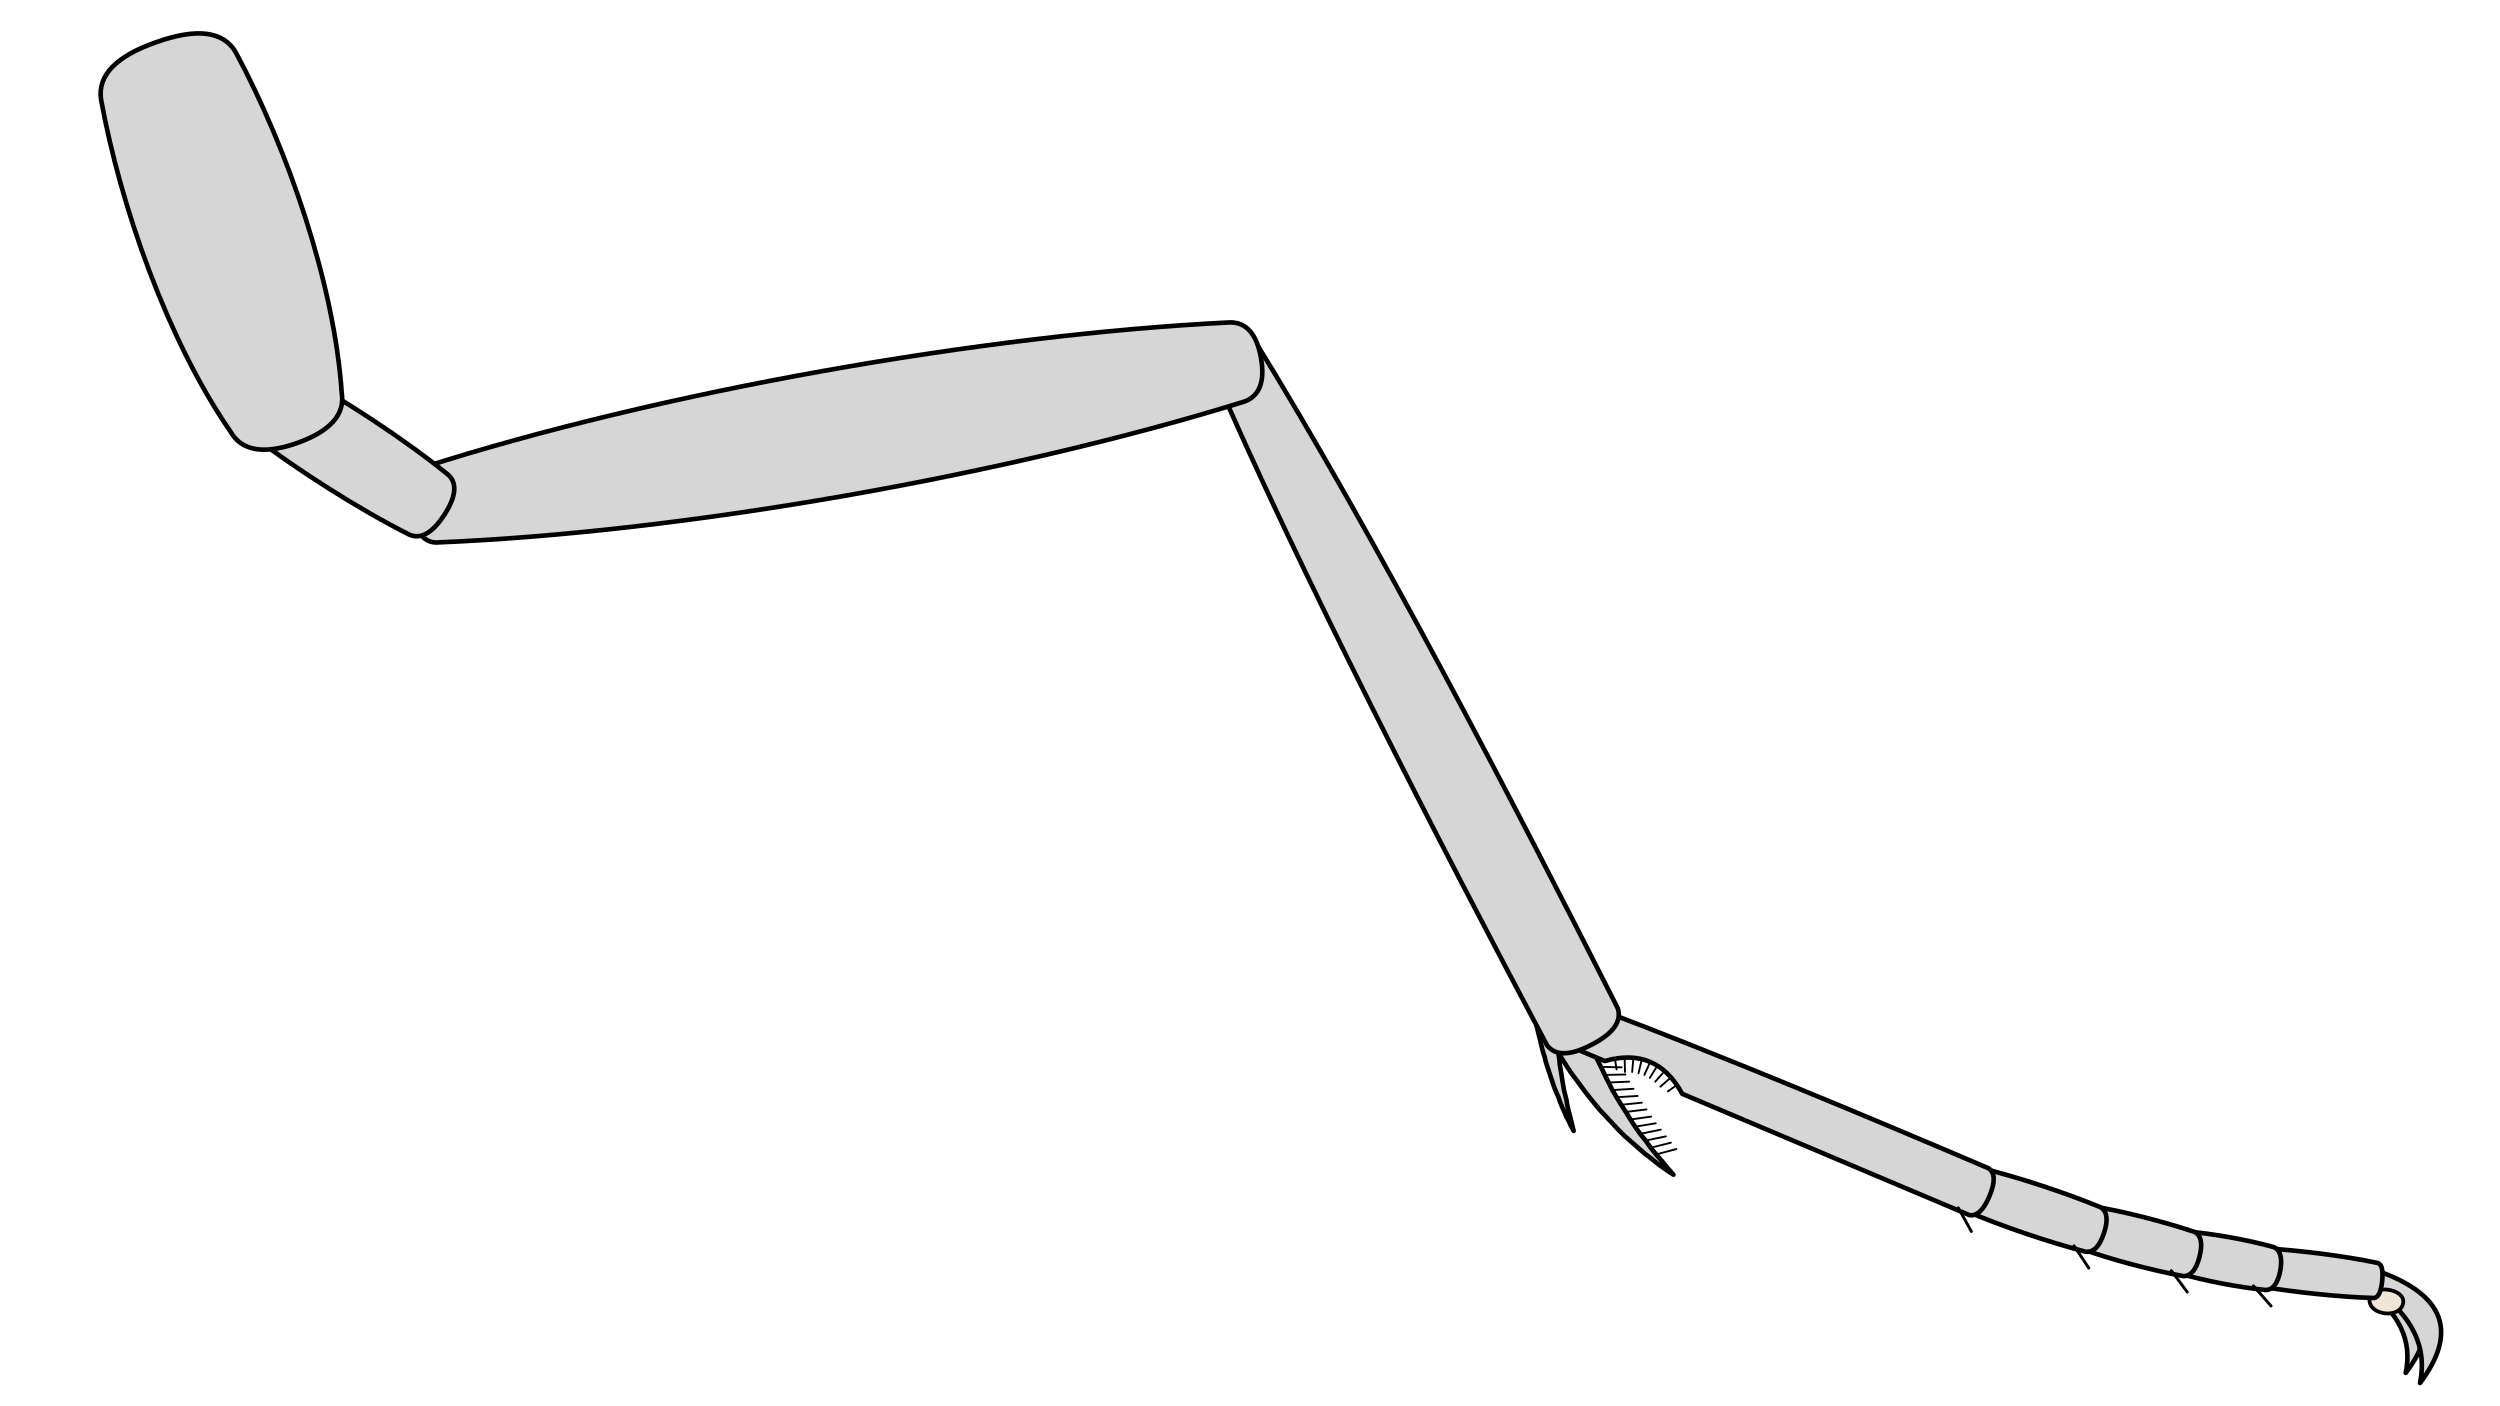
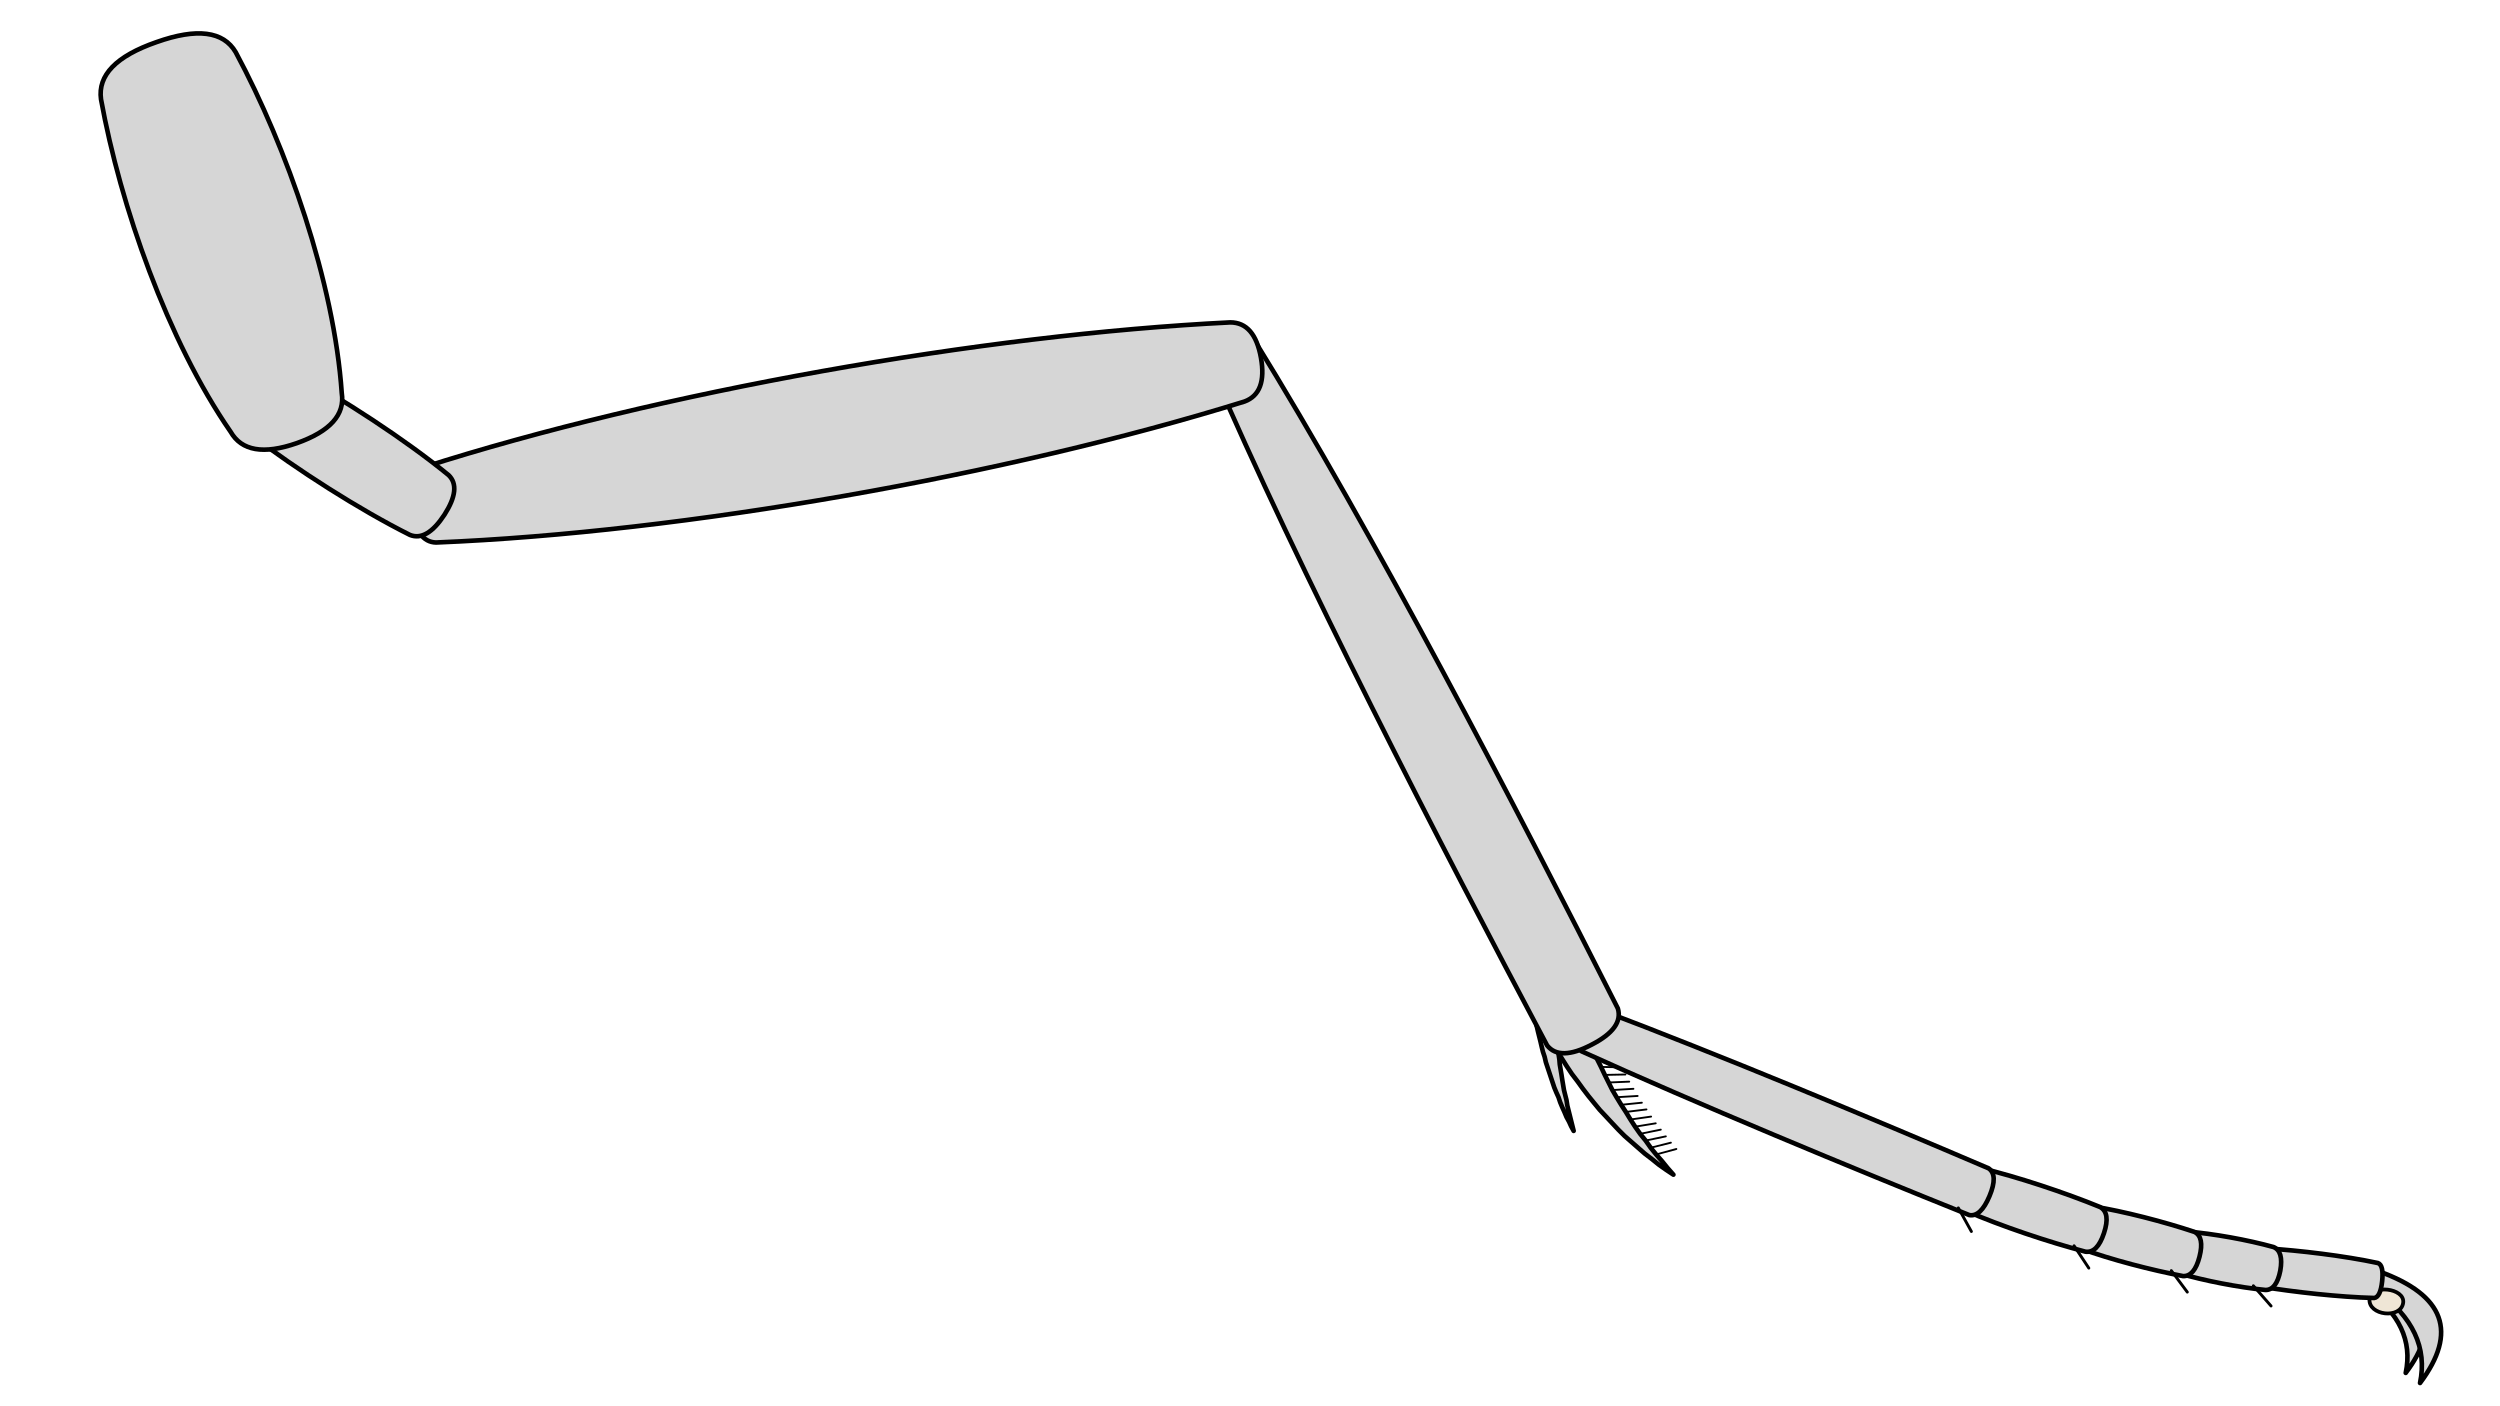
<svg xmlns="http://www.w3.org/2000/svg" viewBox="56 40 594 334" role="group" aria-label="Planche : patte d'ouvrière">
  <path data-part="eperon" style="fill:#d6d6d6;stroke:#000000;stroke-width:1.1;stroke-linejoin:round" d="M420.4 279.9 L420.6 281.2 L420.9 282.4 L421.1 283.7 L421.4 285.0 L421.7 286.2 L422.0 287.4 L422.3 288.7 L422.6 289.9 L423.0 291.1 L423.3 292.4 L423.7 293.6 L424.1 294.8 L424.5 296.0 L424.9 297.2 L425.3 298.4 L425.8 299.6 L426.3 300.7 L426.7 301.9 L427.2 303.1 L427.7 304.2 L428.2 305.4 L428.8 306.5 L429.3 307.6 L429.9 308.7 L429.6 307.5 L429.3 306.3 L429.0 305.1 L428.7 303.9 L428.4 302.7 L428.2 301.4 L427.9 300.2 L427.6 299.0 L427.4 297.8 L427.2 296.6 L427.0 295.3 L426.8 294.1 L426.6 292.9 L426.5 291.7 L426.3 290.4 L426.2 289.2 L426.0 288.0 L425.9 286.8 L425.8 285.5 L425.8 284.3 L425.7 283.1 L425.6 281.9 L425.6 280.6 L425.6 279.4 Z" />
  <path data-part="eperon" style="fill:#d6d6d6;stroke:#000000;stroke-width:1.1;stroke-linejoin:round" d="M421.0 280.0 L421.9 282.0 L422.9 284.0 L423.9 285.9 L424.9 287.8 L426.0 289.7 L427.1 291.5 L428.3 293.4 L429.5 295.2 L430.8 296.9 L432.1 298.7 L433.4 300.4 L434.7 302.0 L436.1 303.7 L437.6 305.3 L439.0 306.8 L440.5 308.4 L442.0 309.9 L443.6 311.3 L445.2 312.7 L446.8 314.1 L448.5 315.4 L450.1 316.7 L451.8 317.9 L453.6 319.1 L452.2 317.5 L450.9 315.9 L449.5 314.3 L448.2 312.7 L447.0 311.0 L445.7 309.4 L444.5 307.7 L443.4 306.0 L442.3 304.2 L441.2 302.5 L440.1 300.7 L439.1 299.0 L438.2 297.2 L437.3 295.4 L436.4 293.5 L435.5 291.7 L434.7 289.8 L434.0 288.0 L433.3 286.1 L432.6 284.2 L432.0 282.3 L431.4 280.4 L430.8 278.5 L430.3 276.6 Z" />
  <path pointer-events="none" style="fill:none;stroke:#000000;stroke-width:0.45;stroke-linecap:round" d="M436.4 293.5 L441.3 293.6 M437.3 295.4 L442.2 295.3 M438.2 297.2 L443.1 297.0 M439.1 299.0 L444.1 298.7 M440.1 300.7 L445.1 300.4 M441.2 302.5 L446.1 302.0 M442.3 304.2 L447.2 303.6 M443.4 306.0 L448.3 305.3 M444.5 307.7 L449.4 306.9 M445.7 309.4 L450.6 308.4 M447.0 311.0 L451.8 310.0 M448.2 312.7 L453.0 311.5 M449.5 314.3 L454.3 313.0 " />
  <path data-part="griffe" style="fill:#d6d6d6;stroke:#000000;stroke-width:1.1;stroke-linejoin:round" d="M618.8 341.8 Q640.1 349.7 627.6 366.2 Q630.0 354.8 618.3 346.4 Z" />
  <path data-part="griffe" style="fill:#d6d6d6;stroke:#000000;stroke-width:1.1;stroke-linejoin:round" d="M621.3 342.1 Q644.6 350.5 631.0 368.6 Q633.6 356.1 620.8 346.7 Z" />
  <path data-part="arolium" style="fill:#efe6d6;stroke:#000000;stroke-width:0.9" d="M619.0 348.6 C618.6 352.6 626.5 353.5 627.0 349.5 C627.4 346.0 619.4 345.1 619.0 348.6 Z" />
  <path data-part="pretarse" style="fill:#d6d6d6;stroke:#000000;stroke-width:1.1;stroke-linejoin:round" d="M593.2 345.7 C601.2 347.0 611.9 348.2 620.1 348.4 Q621.6 348.2 622.0 344.4 Q622.4 340.6 621.0 340.1 C613.1 338.4 602.3 337.1 594.3 336.6 Q592.1 336.8 591.7 340.9 Q591.2 345.0 593.2 345.7 Z" />
  <path data-part="tarse" style="fill:#d6d6d6;stroke:#000000;stroke-width:1.1;stroke-linejoin:round" d="M573.6 342.5 C579.7 344.3 588.0 345.9 594.3 346.5 Q596.9 346.5 597.8 341.9 Q598.6 337.3 596.2 336.3 C590.1 334.6 581.8 333.1 575.5 332.6 Q573.2 332.7 572.4 337.2 Q571.5 341.6 573.6 342.5 Z" />
  <path data-part="tarse" style="fill:#d6d6d6;stroke:#000000;stroke-width:1.1;stroke-linejoin:round" d="M550.5 336.7 C557.6 339.3 567.3 341.8 574.7 343.2 Q577.4 343.3 578.6 338.6 Q579.8 333.9 577.4 332.7 C570.2 330.3 560.6 327.8 553.1 326.6 Q550.7 326.5 549.6 331.1 Q548.4 335.6 550.5 336.7 Z" />
  <path data-part="tarse" style="fill:#d6d6d6;stroke:#000000;stroke-width:1.1;stroke-linejoin:round" d="M523.1 327.7 C531.4 331.3 542.7 335.1 551.5 337.4 Q554.3 337.8 555.9 333.0 Q557.5 328.2 555.0 326.8 C546.7 323.4 535.3 319.6 526.5 317.5 Q524.0 317.2 522.5 321.8 Q521.0 326.4 523.1 327.7 Z" />
-   <path data-part="basitarse" style="fill:#d6d6d6;stroke:#000000;stroke-width:1.1;stroke-linejoin:round" d="M431.8 289.8 L437.3 292.1 Q449.6 288.6 455.7 299.9 C478.4 309.5 501.2 319.1 523.9 328.7 Q526.6 329.2 528.7 324.2 Q530.8 319.2 528.5 317.6 C500.9 305.8 464.0 290.4 435.9 279.8 Q433.5 279.3 431.6 283.8 Q429.7 288.3 431.8 289.8 Z" />
+   <path data-part="basitarse" style="fill:#d6d6d6;stroke:#000000;stroke-width:1.1;stroke-linejoin:round" d="M431.8 289.8 C459.1 302.2 496.0 317.5 523.9 328.7 Q526.6 329.2 528.7 324.2 Q530.8 319.2 528.5 317.6 C500.9 305.8 464.0 290.4 435.9 279.8 Q433.5 279.3 431.6 283.8 Q429.7 288.3 431.8 289.8 Z" />
  <path data-part="tibia" style="fill:#d6d6d6;stroke:#000000;stroke-width:1.1;stroke-linejoin:round" d="M343.3 126.1 C364.8 176.1 398.1 240.4 423.6 288.4 Q426.6 292.2 434.2 288.2 Q441.8 284.3 440.4 279.6 C415.9 231.2 382.5 166.9 353.9 120.6 Q352.0 118.2 347.2 120.7 Q342.4 123.2 343.3 126.1 Z" />
  <path data-part="femur" style="fill:#d6d6d6;stroke:#000000;stroke-width:1.1;stroke-linejoin:round" d="M159.6 168.9 C218.6 166.5 295.4 152.9 351.7 135.4 Q357.1 133.4 355.6 125.0 Q354.1 116.6 348.3 116.6 C289.4 119.5 212.6 133.1 156.4 151.1 Q152.2 152.8 153.6 160.8 Q155.0 168.8 159.6 168.9 Z" />
  <path data-part="trochanter" style="fill:#d6d6d6;stroke:#000000;stroke-width:1.1;stroke-linejoin:round" d="M115.8 143.4 C126.4 151.5 141.4 161.1 153.4 167.1 Q157.4 168.7 161.6 162.3 Q165.7 155.9 162.6 152.9 C152.2 144.4 137.3 134.7 125.5 128.3 Q122.0 127.1 117.6 133.9 Q113.2 140.7 115.8 143.4 Z" />
  <path data-part="coxa" style="fill:#d6d6d6;stroke:#000000;stroke-width:1.1;stroke-linejoin:round" d="M80.0 63.6 C84.6 88.9 95.8 120.9 110.8 142.6 Q114.7 149.4 126.5 145.3 Q138.4 141.1 137.2 133.4 C135.4 107.1 124.2 75.1 112.0 52.4 Q107.6 44.9 93.2 50.0 Q78.8 55.0 80.0 63.6 Z" />
-   <path data-part="strigile" style="fill:transparent;stroke:transparent;stroke-width:5;stroke-linejoin:round" d="M437.3 292.1 Q449.6 288.6 455.7 299.9 L454.9 301.7 L436.5 293.9 Z" />
-   <path pointer-events="none" style="fill:none;stroke:#000000;stroke-width:0.45;stroke-linecap:round" d="M439.7 291.5 L440.1 294.1 M442.0 291.3 L442.1 294.7 M444.1 291.3 L443.8 294.7 M446.1 291.7 L445.3 295.0 M448.1 292.3 L446.7 295.4 M449.8 293.2 L448.0 296.1 M451.5 294.5 L449.3 297.0 M453.0 296.0 L450.5 298.2 M454.4 297.8 L452.3 299.3" />
  <g pointer-events="none" fill="none" stroke="#000000" stroke-width="0.7" stroke-linecap="round">
    <path d="M548.8 336.0 L552.3 341.3 M571.9 341.9 L575.7 347.0 M591.4 345.5 L595.6 350.3 M521.3 327.0 L524.4 332.6" />
  </g>
  <path data-part="griffe" style="fill:none;stroke:transparent;stroke-width:6;stroke-linejoin:round" d="M618.8 341.8 Q640.1 349.7 627.6 366.2 Q630.0 354.8 618.3 346.4 Z" />
  <path data-part="griffe" style="fill:none;stroke:transparent;stroke-width:6;stroke-linejoin:round" d="M621.3 342.1 Q644.6 350.5 631.0 368.6 Q633.6 356.1 620.8 346.7 Z" />
  <path data-part="eperon" style="fill:none;stroke:transparent;stroke-width:7;stroke-linejoin:round" d="M420.4 279.9 L420.6 281.2 L420.9 282.4 L421.1 283.7 L421.4 285.0 L421.7 286.2 L422.0 287.4 L422.3 288.7 L422.6 289.9 L423.0 291.1 L423.3 292.4 L423.7 293.6 L424.1 294.8 L424.5 296.0 L424.9 297.2 L425.3 298.4 L425.8 299.6 L426.3 300.7 L426.7 301.9 L427.2 303.1 L427.7 304.2 L428.2 305.4 L428.8 306.5 L429.3 307.6 L429.9 308.7 L429.6 307.5 L429.3 306.3 L429.0 305.1 L428.7 303.9 L428.4 302.7 L428.2 301.4 L427.9 300.2 L427.6 299.0 L427.4 297.8 L427.2 296.6 L427.0 295.3 L426.8 294.1 L426.6 292.9 L426.5 291.7 L426.3 290.4 L426.2 289.2 L426.0 288.0 L425.9 286.8 L425.8 285.5 L425.8 284.3 L425.7 283.1 L425.6 281.9 L425.6 280.6 L425.6 279.4 Z M421.0 280.0 L421.9 282.0 L422.9 284.0 L423.9 285.9 L424.9 287.8 L426.0 289.7 L427.1 291.5 L428.3 293.4 L429.5 295.2 L430.8 296.9 L432.1 298.7 L433.4 300.4 L434.7 302.0 L436.1 303.7 L437.6 305.3 L439.0 306.8 L440.5 308.4 L442.0 309.9 L443.6 311.3 L445.2 312.7 L446.8 314.1 L448.5 315.4 L450.1 316.7 L451.8 317.9 L453.6 319.1 L452.2 317.5 L450.9 315.9 L449.5 314.3 L448.2 312.7 L447.0 311.0 L445.7 309.4 L444.5 307.7 L443.4 306.0 L442.3 304.2 L441.2 302.5 L440.1 300.7 L439.1 299.0 L438.2 297.2 L437.3 295.4 L436.4 293.5 L435.5 291.7 L434.7 289.8 L434.0 288.0 L433.3 286.1 L432.6 284.2 L432.0 282.3 L431.4 280.4 L430.8 278.5 L430.3 276.6 Z" />
  <path data-extent-for="tarse" data-extent-tick="-0.303 0.953" style="display:none" d="M439.3 267.6 L626.0 327.1" />
</svg>
